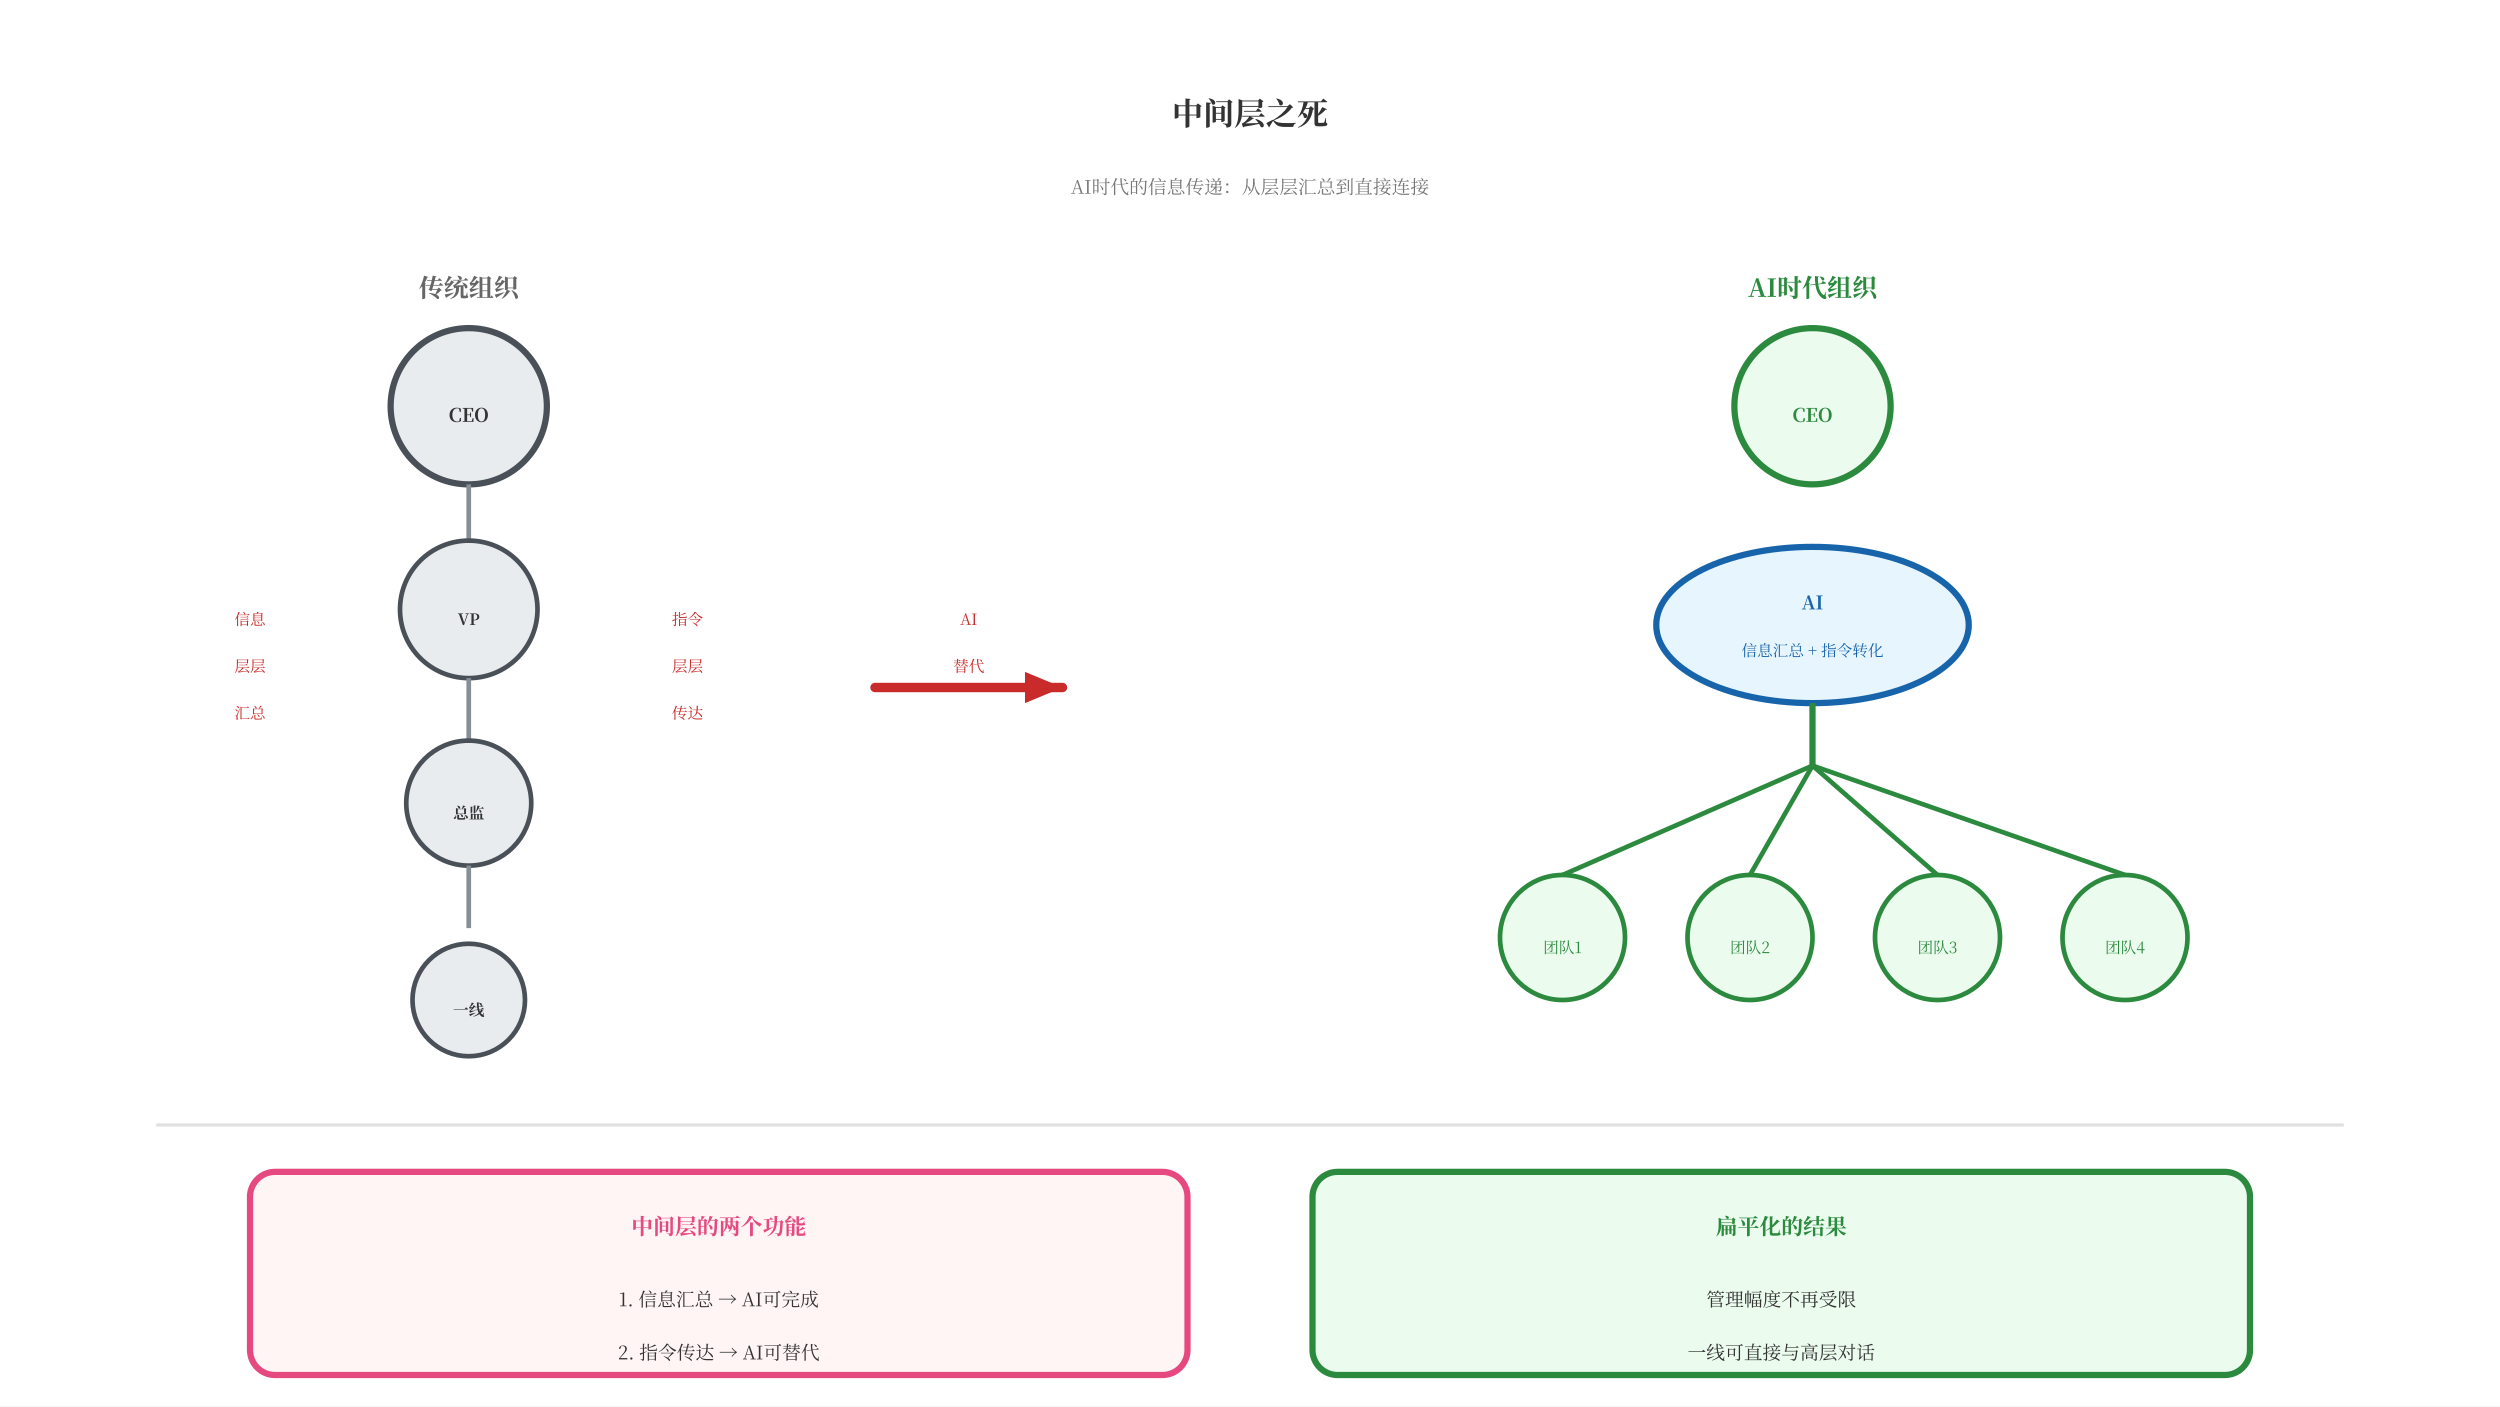
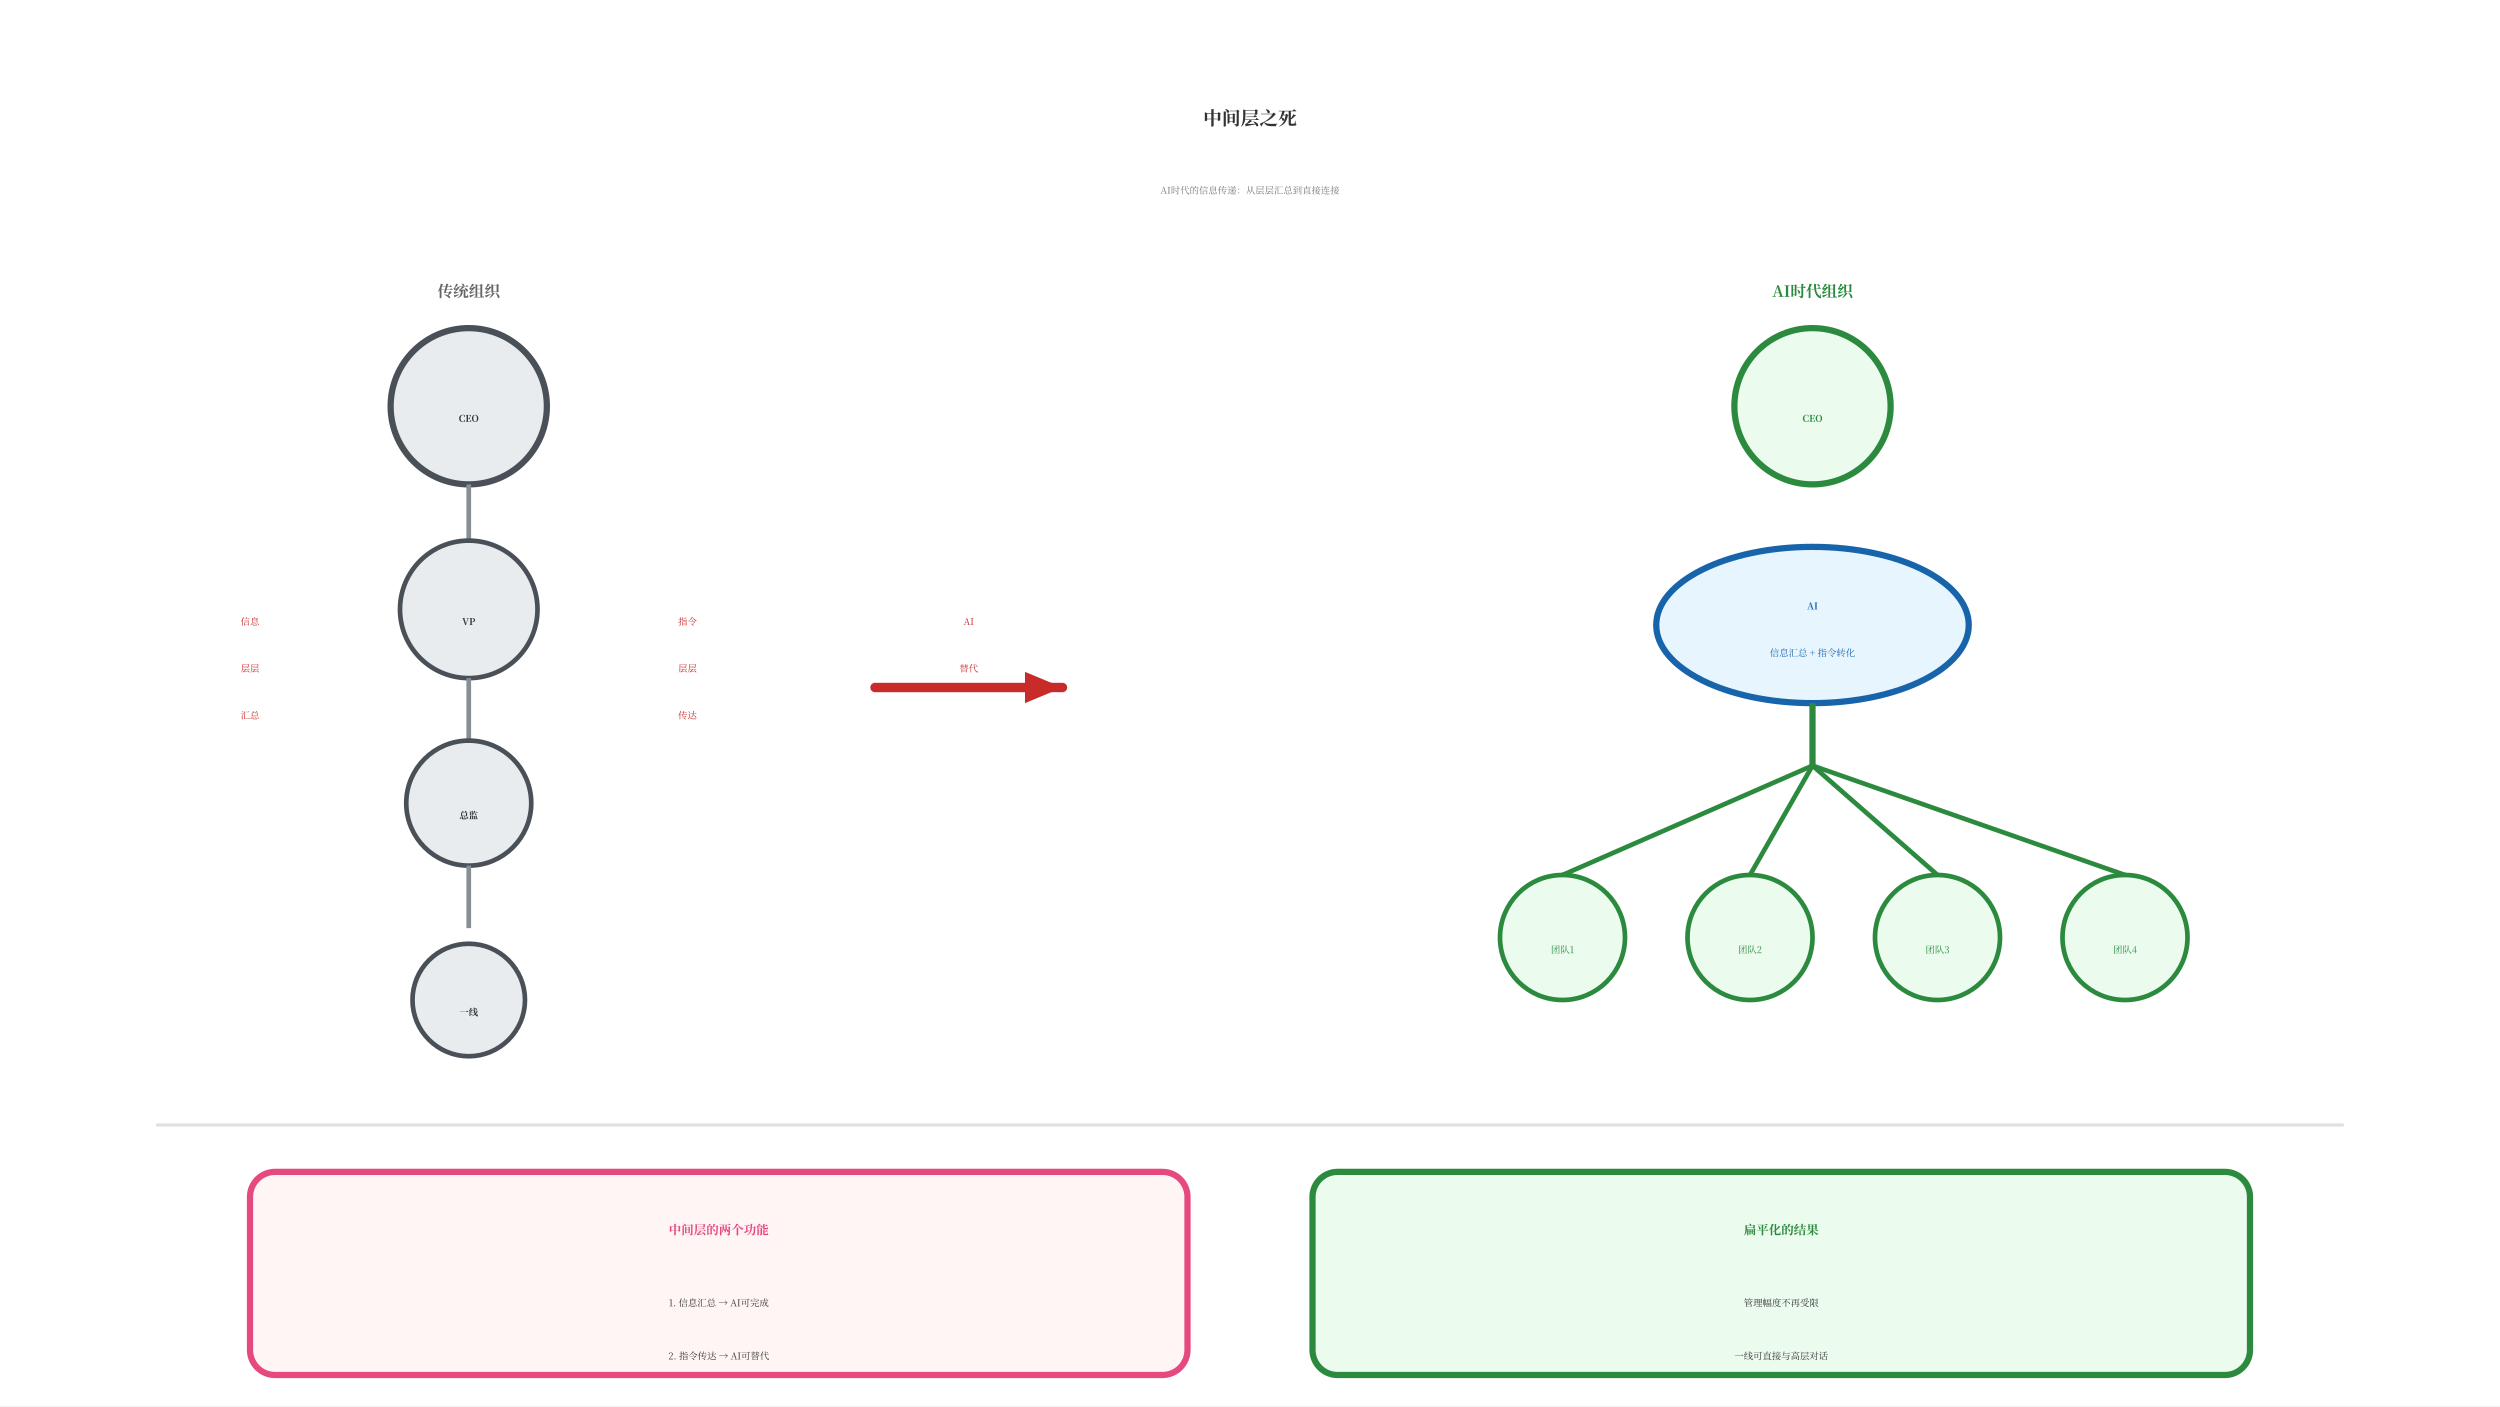
<svg xmlns="http://www.w3.org/2000/svg" viewBox="0 0 800 450" style="font-family: 'Noto Serif CJK SC', serif; background: #fefefe;">
  <rect width="800" height="450" fill="white" />
-   <text x="400" y="40" text-anchor="middle" font-size="10" font-weight="bold" fill="#333">中间层之死</text>
-   <text x="400" y="62" text-anchor="middle" font-size="6" fill="#777">AI时代的信息传递：从层层汇总到直接连接</text>
-   <text x="150" y="95" text-anchor="middle" font-size="8" font-weight="bold" fill="#666">传统组织</text>
+   <text x="400" y="40" text-anchor="middle" font-size="6" font-weight="bold" fill="#333">中间层之死</text>
+   <text x="400" y="62" text-anchor="middle" font-size="3" fill="#777">AI时代的信息传递：从层层汇总到直接连接</text>
+   <text x="150" y="95" text-anchor="middle" font-size="5" font-weight="bold" fill="#666">传统组织</text>
  <circle cx="150" cy="130" r="25" fill="#e9ecef" stroke="#495057" stroke-width="2" />
-   <text x="150" y="135" text-anchor="middle" font-size="6" font-weight="bold" fill="#333">CEO</text>
+   <text x="150" y="135" text-anchor="middle" font-size="3" font-weight="bold" fill="#333">CEO</text>
  <line x1="150" y1="155" x2="150" y2="175" stroke="#868e96" stroke-width="1.5" />
  <circle cx="150" cy="195" r="22" fill="#e9ecef" stroke="#495057" stroke-width="1.5" />
-   <text x="150" y="200" text-anchor="middle" font-size="5" font-weight="bold" fill="#333">VP</text>
+   <text x="150" y="200" text-anchor="middle" font-size="3" font-weight="bold" fill="#333">VP</text>
  <line x1="150" y1="217" x2="150" y2="237" stroke="#868e96" stroke-width="1.5" />
  <circle cx="150" cy="257" r="20" fill="#e9ecef" stroke="#495057" stroke-width="1.5" />
-   <text x="150" y="262" text-anchor="middle" font-size="5" font-weight="bold" fill="#333">总监</text>
+   <text x="150" y="262" text-anchor="middle" font-size="3" font-weight="bold" fill="#333">总监</text>
  <line x1="150" y1="277" x2="150" y2="297" stroke="#868e96" stroke-width="1.5" />
  <circle cx="150" cy="320" r="18" fill="#e9ecef" stroke="#495057" stroke-width="1.5" />
-   <text x="150" y="325" text-anchor="middle" font-size="5" font-weight="bold" fill="#333">一线</text>
-   <text x="80" y="200" text-anchor="middle" font-size="5" fill="#c92a2a">信息</text>
-   <text x="80" y="215" text-anchor="middle" font-size="5" fill="#c92a2a">层层</text>
-   <text x="80" y="230" text-anchor="middle" font-size="5" fill="#c92a2a">汇总</text>
-   <text x="220" y="200" text-anchor="middle" font-size="5" fill="#c92a2a">指令</text>
-   <text x="220" y="215" text-anchor="middle" font-size="5" fill="#c92a2a">层层</text>
-   <text x="220" y="230" text-anchor="middle" font-size="5" fill="#c92a2a">传达</text>
+   <text x="150" y="325" text-anchor="middle" font-size="3" font-weight="bold" fill="#333">一线</text>
+   <text x="80" y="200" text-anchor="middle" font-size="3" fill="#c92a2a">信息</text>
+   <text x="80" y="215" text-anchor="middle" font-size="3" fill="#c92a2a">层层</text>
+   <text x="80" y="230" text-anchor="middle" font-size="3" fill="#c92a2a">汇总</text>
+   <text x="220" y="200" text-anchor="middle" font-size="3" fill="#c92a2a">指令</text>
+   <text x="220" y="215" text-anchor="middle" font-size="3" fill="#c92a2a">层层</text>
+   <text x="220" y="230" text-anchor="middle" font-size="3" fill="#c92a2a">传达</text>
  <path d="M280 220 L340 220" fill="none" stroke="#c92a2a" stroke-width="3" stroke-linecap="round" />
  <polygon points="340,220 328,215 328,225" fill="#c92a2a" />
-   <text x="310" y="200" text-anchor="middle" font-size="5" fill="#c92a2a">AI</text>
-   <text x="310" y="215" text-anchor="middle" font-size="5" fill="#c92a2a">替代</text>
-   <text x="580" y="95" text-anchor="middle" font-size="8" font-weight="bold" fill="#2b8a3e">AI时代组织</text>
+   <text x="310" y="200" text-anchor="middle" font-size="3" fill="#c92a2a">AI</text>
+   <text x="310" y="215" text-anchor="middle" font-size="3" fill="#c92a2a">替代</text>
+   <text x="580" y="95" text-anchor="middle" font-size="5" font-weight="bold" fill="#2b8a3e">AI时代组织</text>
  <circle cx="580" cy="130" r="25" fill="#ebfbee" stroke="#2b8a3e" stroke-width="2" />
-   <text x="580" y="135" text-anchor="middle" font-size="6" font-weight="bold" fill="#2b8a3e">CEO</text>
+   <text x="580" y="135" text-anchor="middle" font-size="3" font-weight="bold" fill="#2b8a3e">CEO</text>
  <ellipse cx="580" cy="200" rx="50" ry="25" fill="#e7f5ff" stroke="#1864ab" stroke-width="2" />
-   <text x="580" y="195" text-anchor="middle" font-size="6" font-weight="bold" fill="#1864ab">AI</text>
-   <text x="580" y="210" text-anchor="middle" font-size="5" fill="#1864ab">信息汇总 + 指令转化</text>
+   <text x="580" y="195" text-anchor="middle" font-size="3" font-weight="bold" fill="#1864ab">AI</text>
+   <text x="580" y="210" text-anchor="middle" font-size="3" fill="#1864ab">信息汇总 + 指令转化</text>
  <line x1="580" y1="225" x2="580" y2="245" stroke="#2b8a3e" stroke-width="2" />
  <circle cx="500" cy="300" r="20" fill="#ebfbee" stroke="#2b8a3e" stroke-width="1.5" />
-   <text x="500" y="305" text-anchor="middle" font-size="5" fill="#2b8a3e">团队1</text>
+   <text x="500" y="305" text-anchor="middle" font-size="3" fill="#2b8a3e">团队1</text>
  <circle cx="560" cy="300" r="20" fill="#ebfbee" stroke="#2b8a3e" stroke-width="1.5" />
-   <text x="560" y="305" text-anchor="middle" font-size="5" fill="#2b8a3e">团队2</text>
+   <text x="560" y="305" text-anchor="middle" font-size="3" fill="#2b8a3e">团队2</text>
  <circle cx="620" cy="300" r="20" fill="#ebfbee" stroke="#2b8a3e" stroke-width="1.5" />
-   <text x="620" y="305" text-anchor="middle" font-size="5" fill="#2b8a3e">团队3</text>
+   <text x="620" y="305" text-anchor="middle" font-size="3" fill="#2b8a3e">团队3</text>
  <circle cx="680" cy="300" r="20" fill="#ebfbee" stroke="#2b8a3e" stroke-width="1.5" />
-   <text x="680" y="305" text-anchor="middle" font-size="5" fill="#2b8a3e">团队4</text>
+   <text x="680" y="305" text-anchor="middle" font-size="3" fill="#2b8a3e">团队4</text>
  <line x1="580" y1="245" x2="500" y2="280" stroke="#2b8a3e" stroke-width="1.5" />
  <line x1="580" y1="245" x2="560" y2="280" stroke="#2b8a3e" stroke-width="1.5" />
  <line x1="580" y1="245" x2="620" y2="280" stroke="#2b8a3e" stroke-width="1.5" />
  <line x1="580" y1="245" x2="680" y2="280" stroke="#2b8a3e" stroke-width="1.5" />
  <line x1="50" y1="360" x2="750" y2="360" stroke="#e0e0e0" stroke-width="1" />
  <rect x="80" y="375" width="300" height="65" rx="8" fill="#fff5f5" stroke="#e64980" stroke-width="2" />
-   <text x="230" y="395" text-anchor="middle" font-size="7" font-weight="bold" fill="#e64980">中间层的两个功能</text>
-   <text x="230" y="418" text-anchor="middle" font-size="6" fill="#333">1. 信息汇总 → AI可完成</text>
-   <text x="230" y="435" text-anchor="middle" font-size="6" fill="#333">2. 指令传达 → AI可替代</text>
+   <text x="230" y="395" text-anchor="middle" font-size="4" font-weight="bold" fill="#e64980">中间层的两个功能</text>
+   <text x="230" y="418" text-anchor="middle" font-size="3" fill="#333">1. 信息汇总 → AI可完成</text>
+   <text x="230" y="435" text-anchor="middle" font-size="3" fill="#333">2. 指令传达 → AI可替代</text>
  <rect x="420" y="375" width="300" height="65" rx="8" fill="#ebfbee" stroke="#2b8a3e" stroke-width="2" />
-   <text x="570" y="395" text-anchor="middle" font-size="7" font-weight="bold" fill="#2b8a3e">扁平化的结果</text>
-   <text x="570" y="418" text-anchor="middle" font-size="6" fill="#333">管理幅度不再受限</text>
-   <text x="570" y="435" text-anchor="middle" font-size="6" fill="#333">一线可直接与高层对话</text>
+   <text x="570" y="395" text-anchor="middle" font-size="4" font-weight="bold" fill="#2b8a3e">扁平化的结果</text>
+   <text x="570" y="418" text-anchor="middle" font-size="3" fill="#333">管理幅度不再受限</text>
+   <text x="570" y="435" text-anchor="middle" font-size="3" fill="#333">一线可直接与高层对话</text>
</svg>
